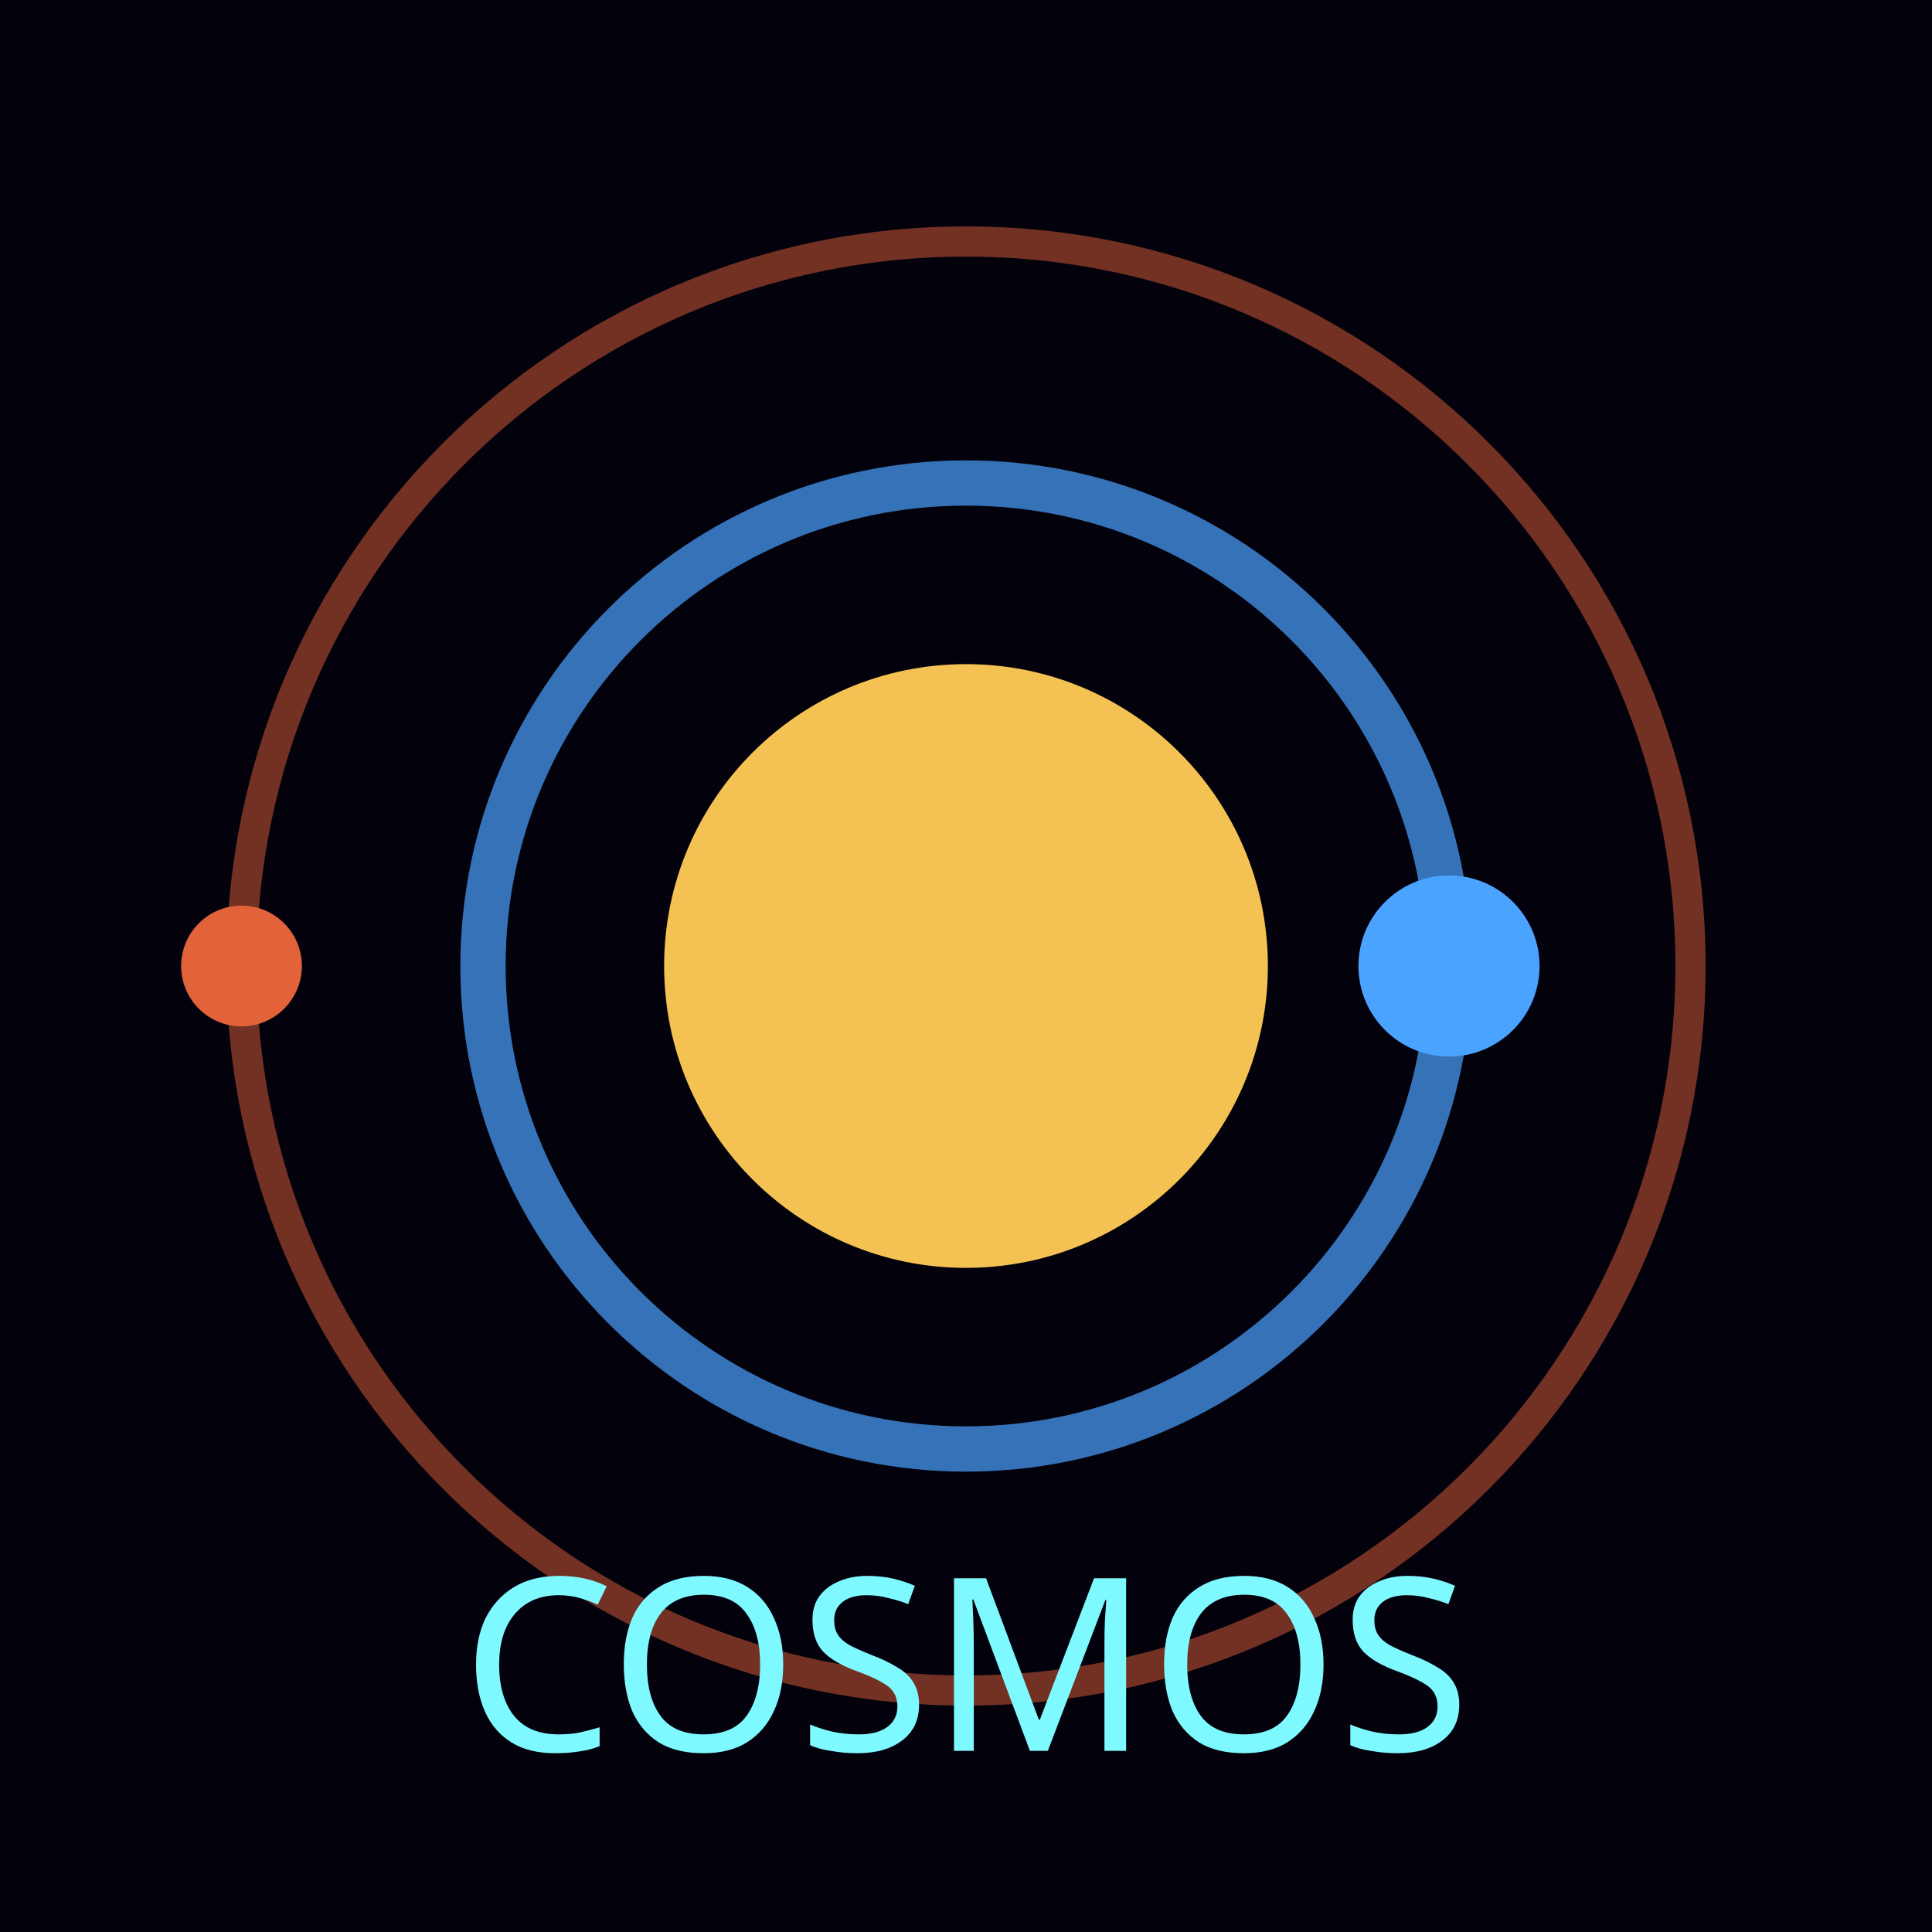
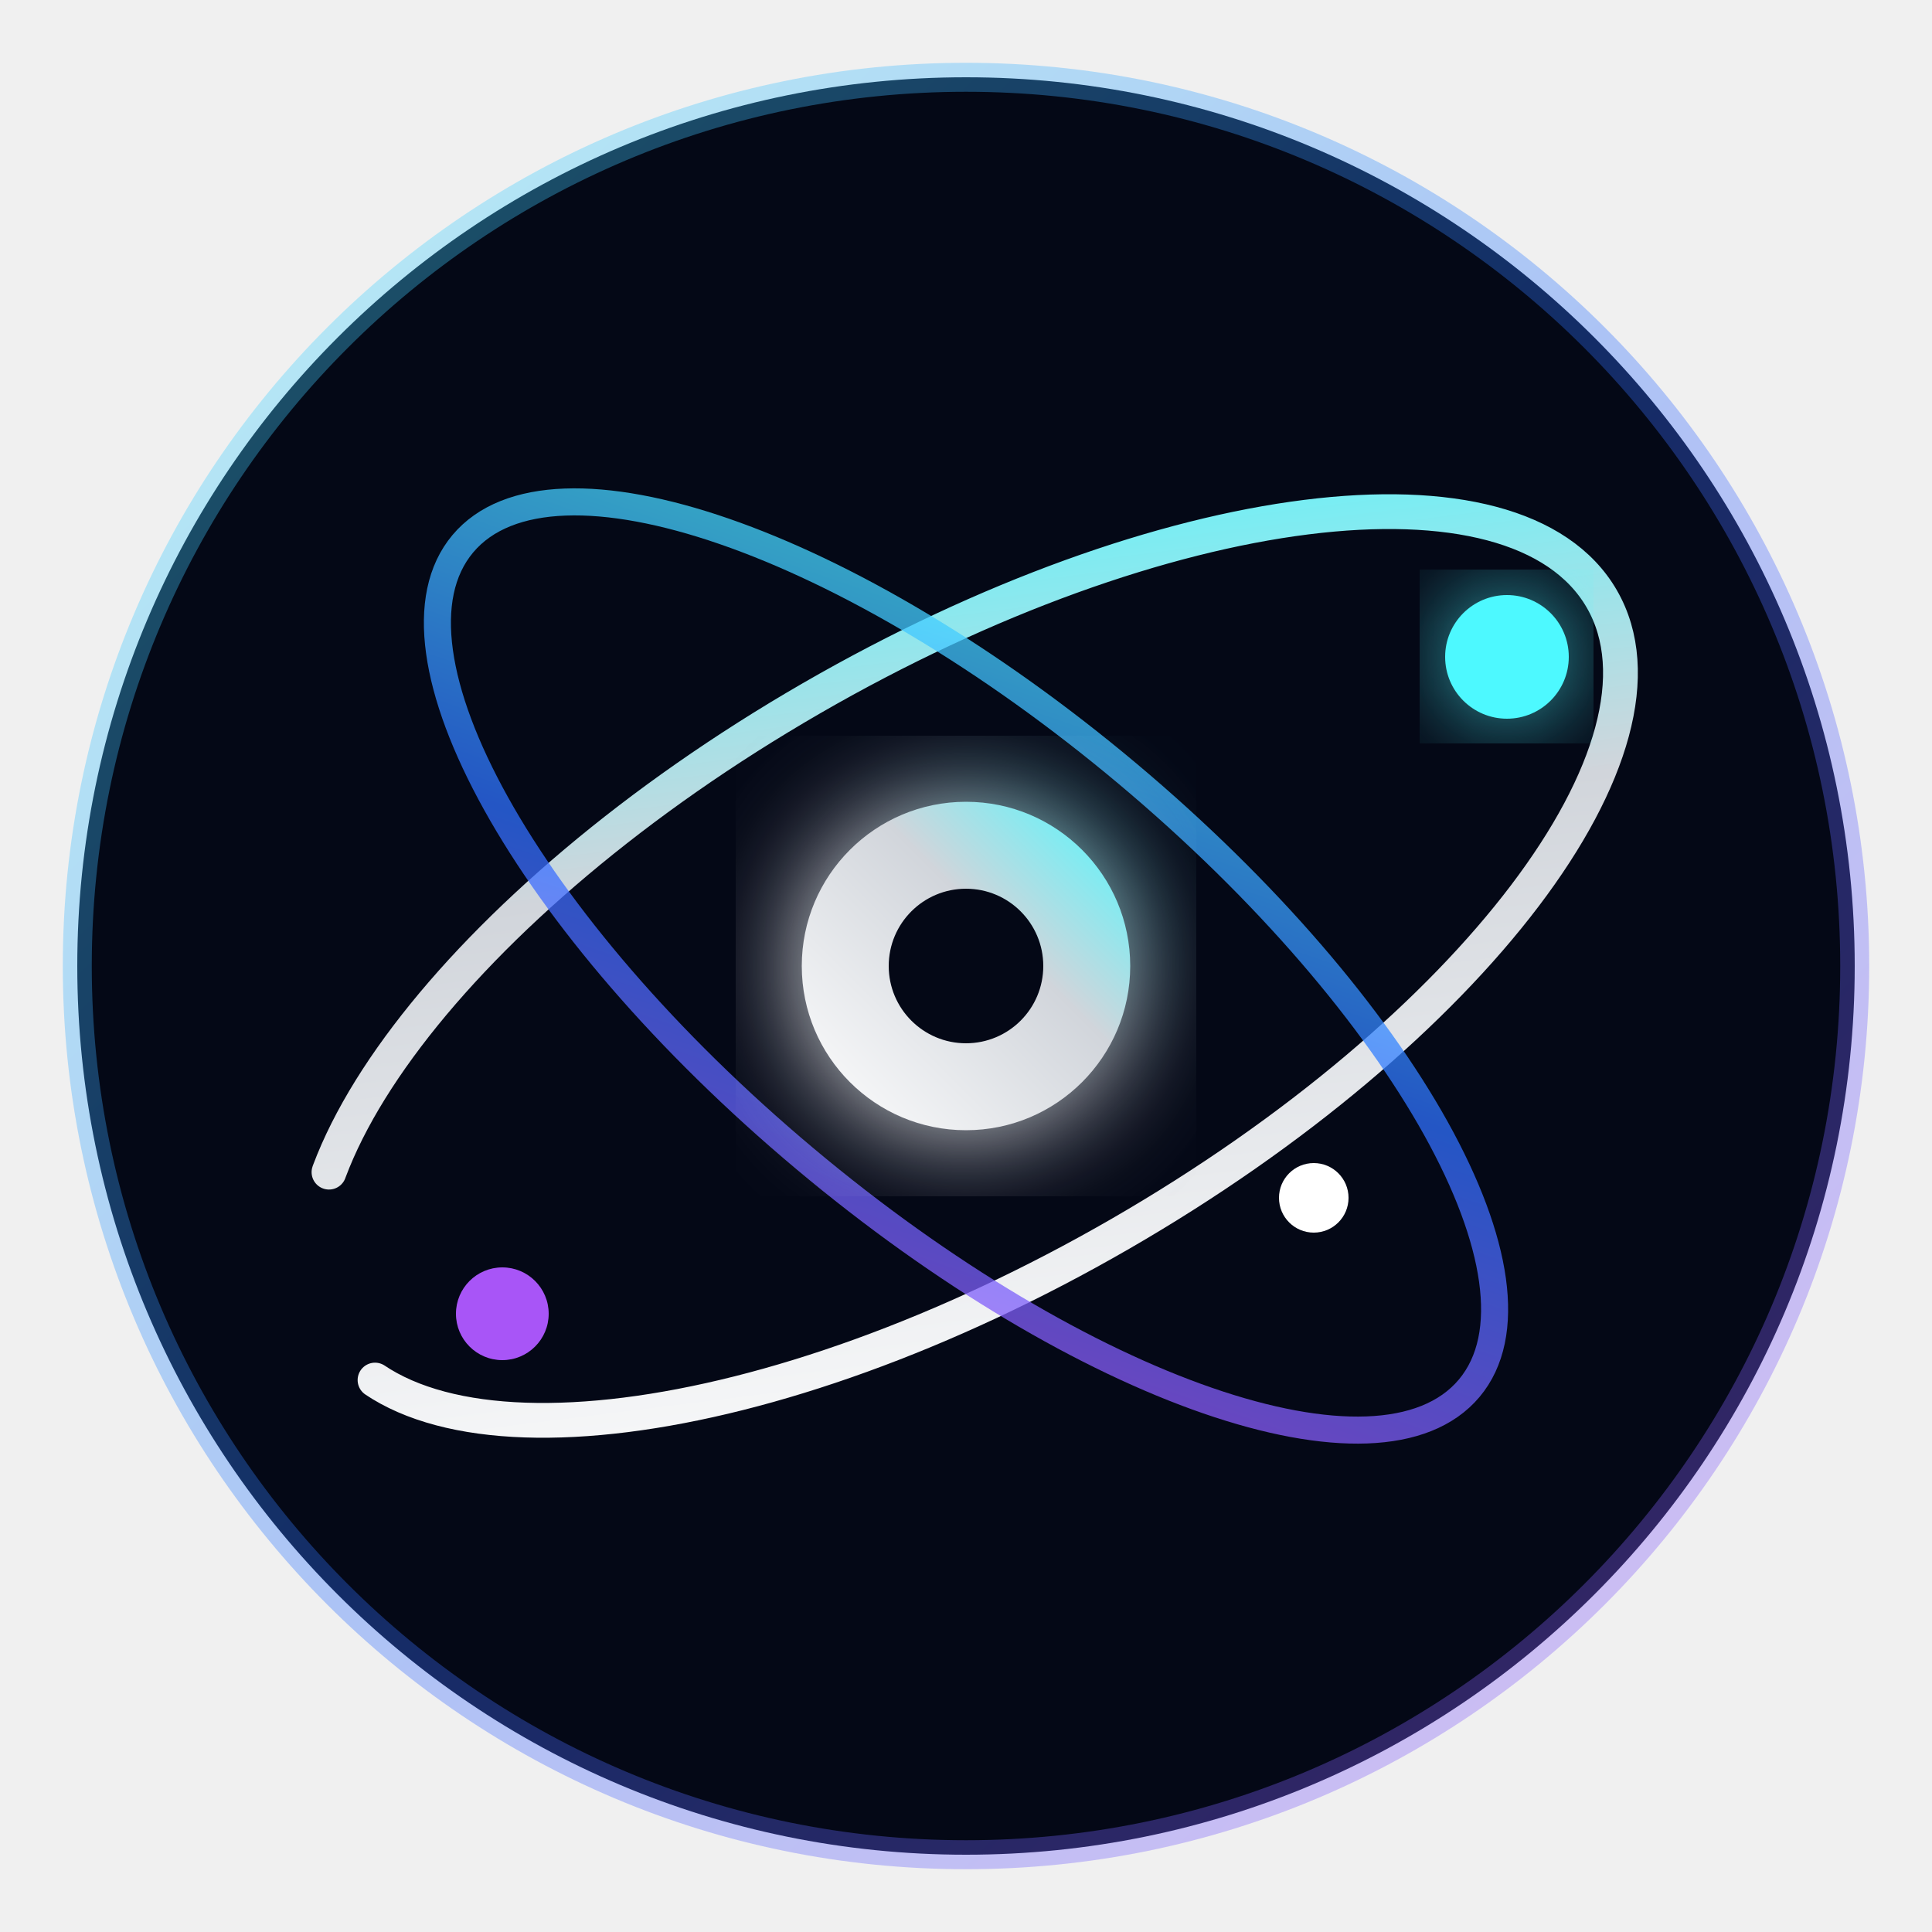
- <svg xmlns="http://www.w3.org/2000/svg" viewBox="0 0 64 64">
-   <rect width="64" height="64" fill="#03010c" />
-   <circle cx="32" cy="32" r="10" fill="#ffcc55" opacity=".95" />
-   <circle cx="32" cy="32" r="16" fill="none" stroke="#4aa3ff" stroke-width="1.5" opacity=".7" />
-   <circle cx="32" cy="32" r="24" fill="none" stroke="#e2623a" stroke-width="1" opacity=".5" />
-   <circle cx="48" cy="32" r="3" fill="#4aa3ff" />
-   <circle cx="8" cy="32" r="2" fill="#e2623a" />
-   <text x="32" y="58" font-size="8" fill="#7df9ff" text-anchor="middle" font-family="system-ui">COSMOS</text>
+ <svg xmlns="http://www.w3.org/2000/svg" viewBox="0 0 100 100" fill="none">
+   <defs>
+     <linearGradient id="cosmicGrad" x1="0%" y1="0%" x2="100%" y2="100%">
+       <stop offset="0%" stop-color="#4df9ff" />
+       <stop offset="50%" stop-color="#2e70ff" />
+       <stop offset="100%" stop-color="#a855f7" />
+     </linearGradient>
+     <linearGradient id="silverGlow" x1="0%" y1="100%" x2="100%" y2="0%">
+       <stop offset="0%" stop-color="#ffffff" />
+       <stop offset="60%" stop-color="#d1d5db" />
+       <stop offset="100%" stop-color="#4df9ff" />
+     </linearGradient>
+     <filter id="coreGlow" x="-20%" y="-20%" width="140%" height="140%">
+       <feGaussianBlur stdDeviation="3" result="blur" />
+       <feComposite in="SourceGraphic" in2="blur" operator="over" />
+     </filter>
+   </defs>
+   <circle cx="50" cy="50" r="46" fill="#040816" stroke="url(#cosmicGrad)" stroke-width="1.5" stroke-opacity="0.35" />
+   <ellipse cx="50" cy="50" rx="38" ry="16" transform="rotate(-30 50 50)" stroke="url(#silverGlow)" stroke-width="1.8" stroke-dasharray="85 12" stroke-linecap="round" />
+   <ellipse cx="50" cy="50" rx="34" ry="13" transform="rotate(40 50 50)" stroke="url(#cosmicGrad)" stroke-width="1.4" stroke-opacity="0.75" stroke-linecap="round" />
+   <circle cx="50" cy="50" r="8.5" fill="url(#silverGlow)" filter="url(#coreGlow)" />
+   <circle cx="50" cy="50" r="4" fill="#040816" />
+   <circle cx="78" cy="34" r="3.2" fill="#4df9ff" filter="url(#coreGlow)" />
+   <circle cx="26" cy="68" r="2.4" fill="#a855f7" />
+   <circle cx="68" cy="62" r="1.8" fill="#ffffff" />
</svg>
